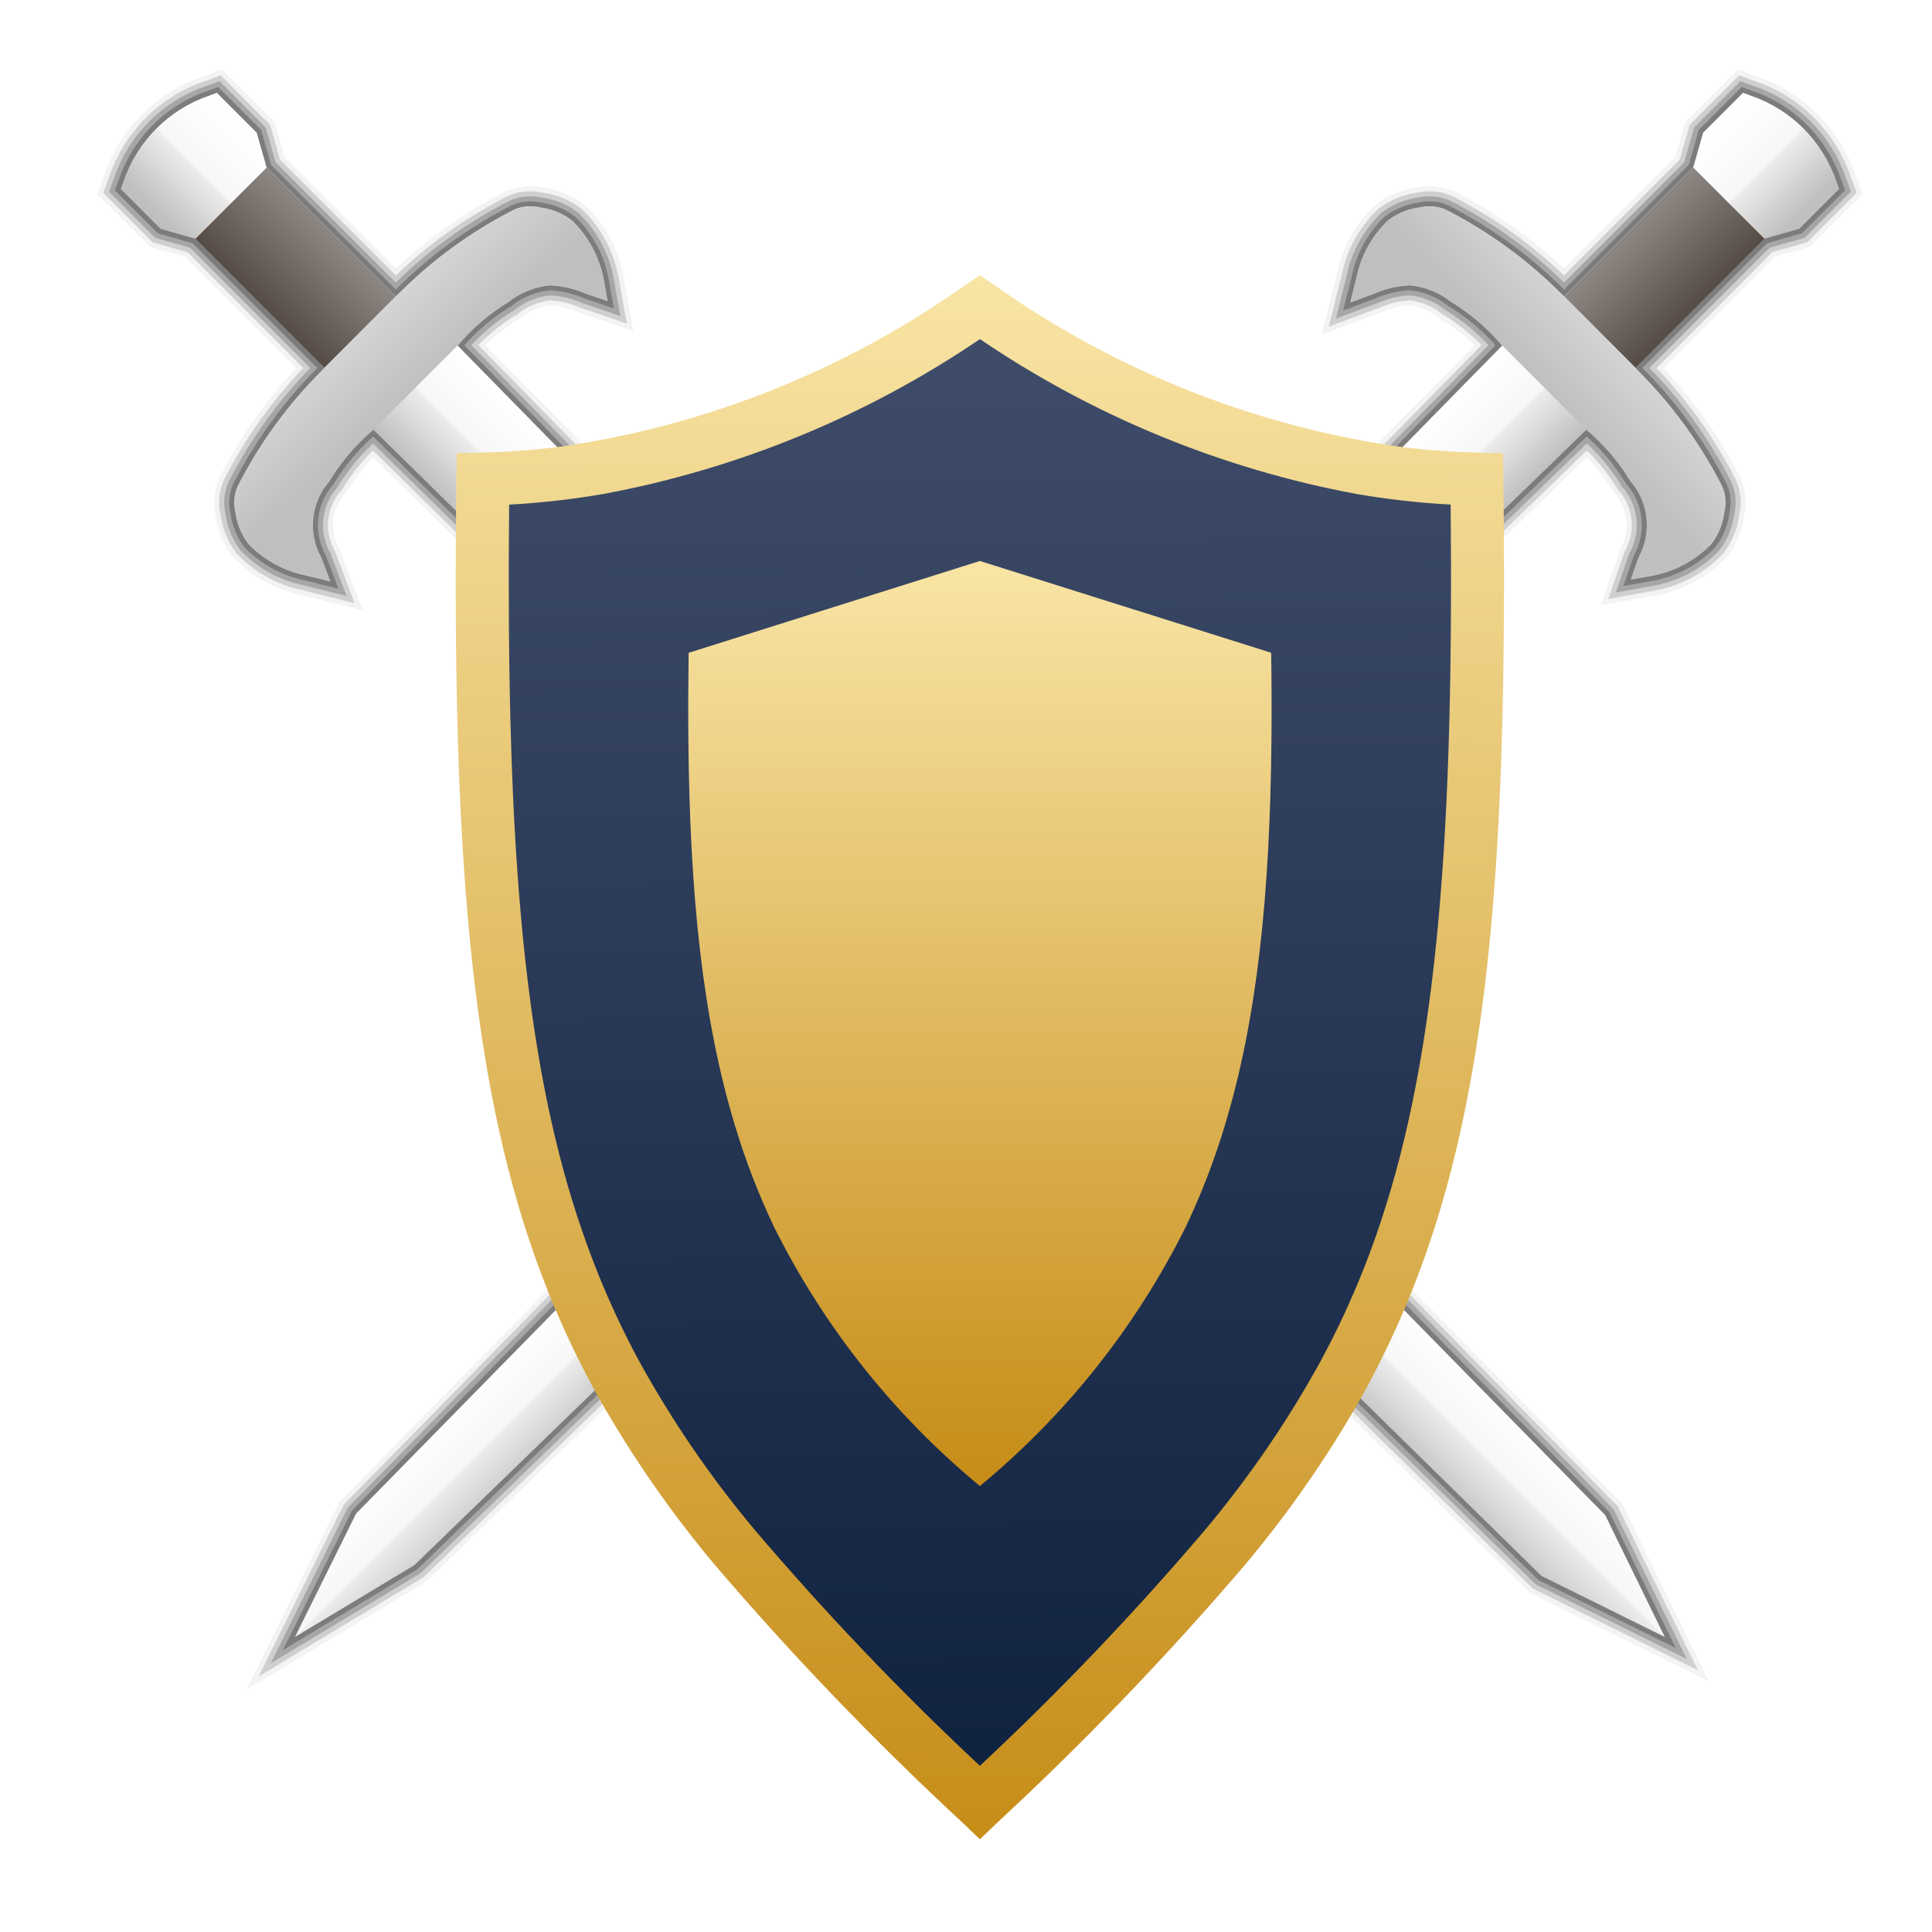
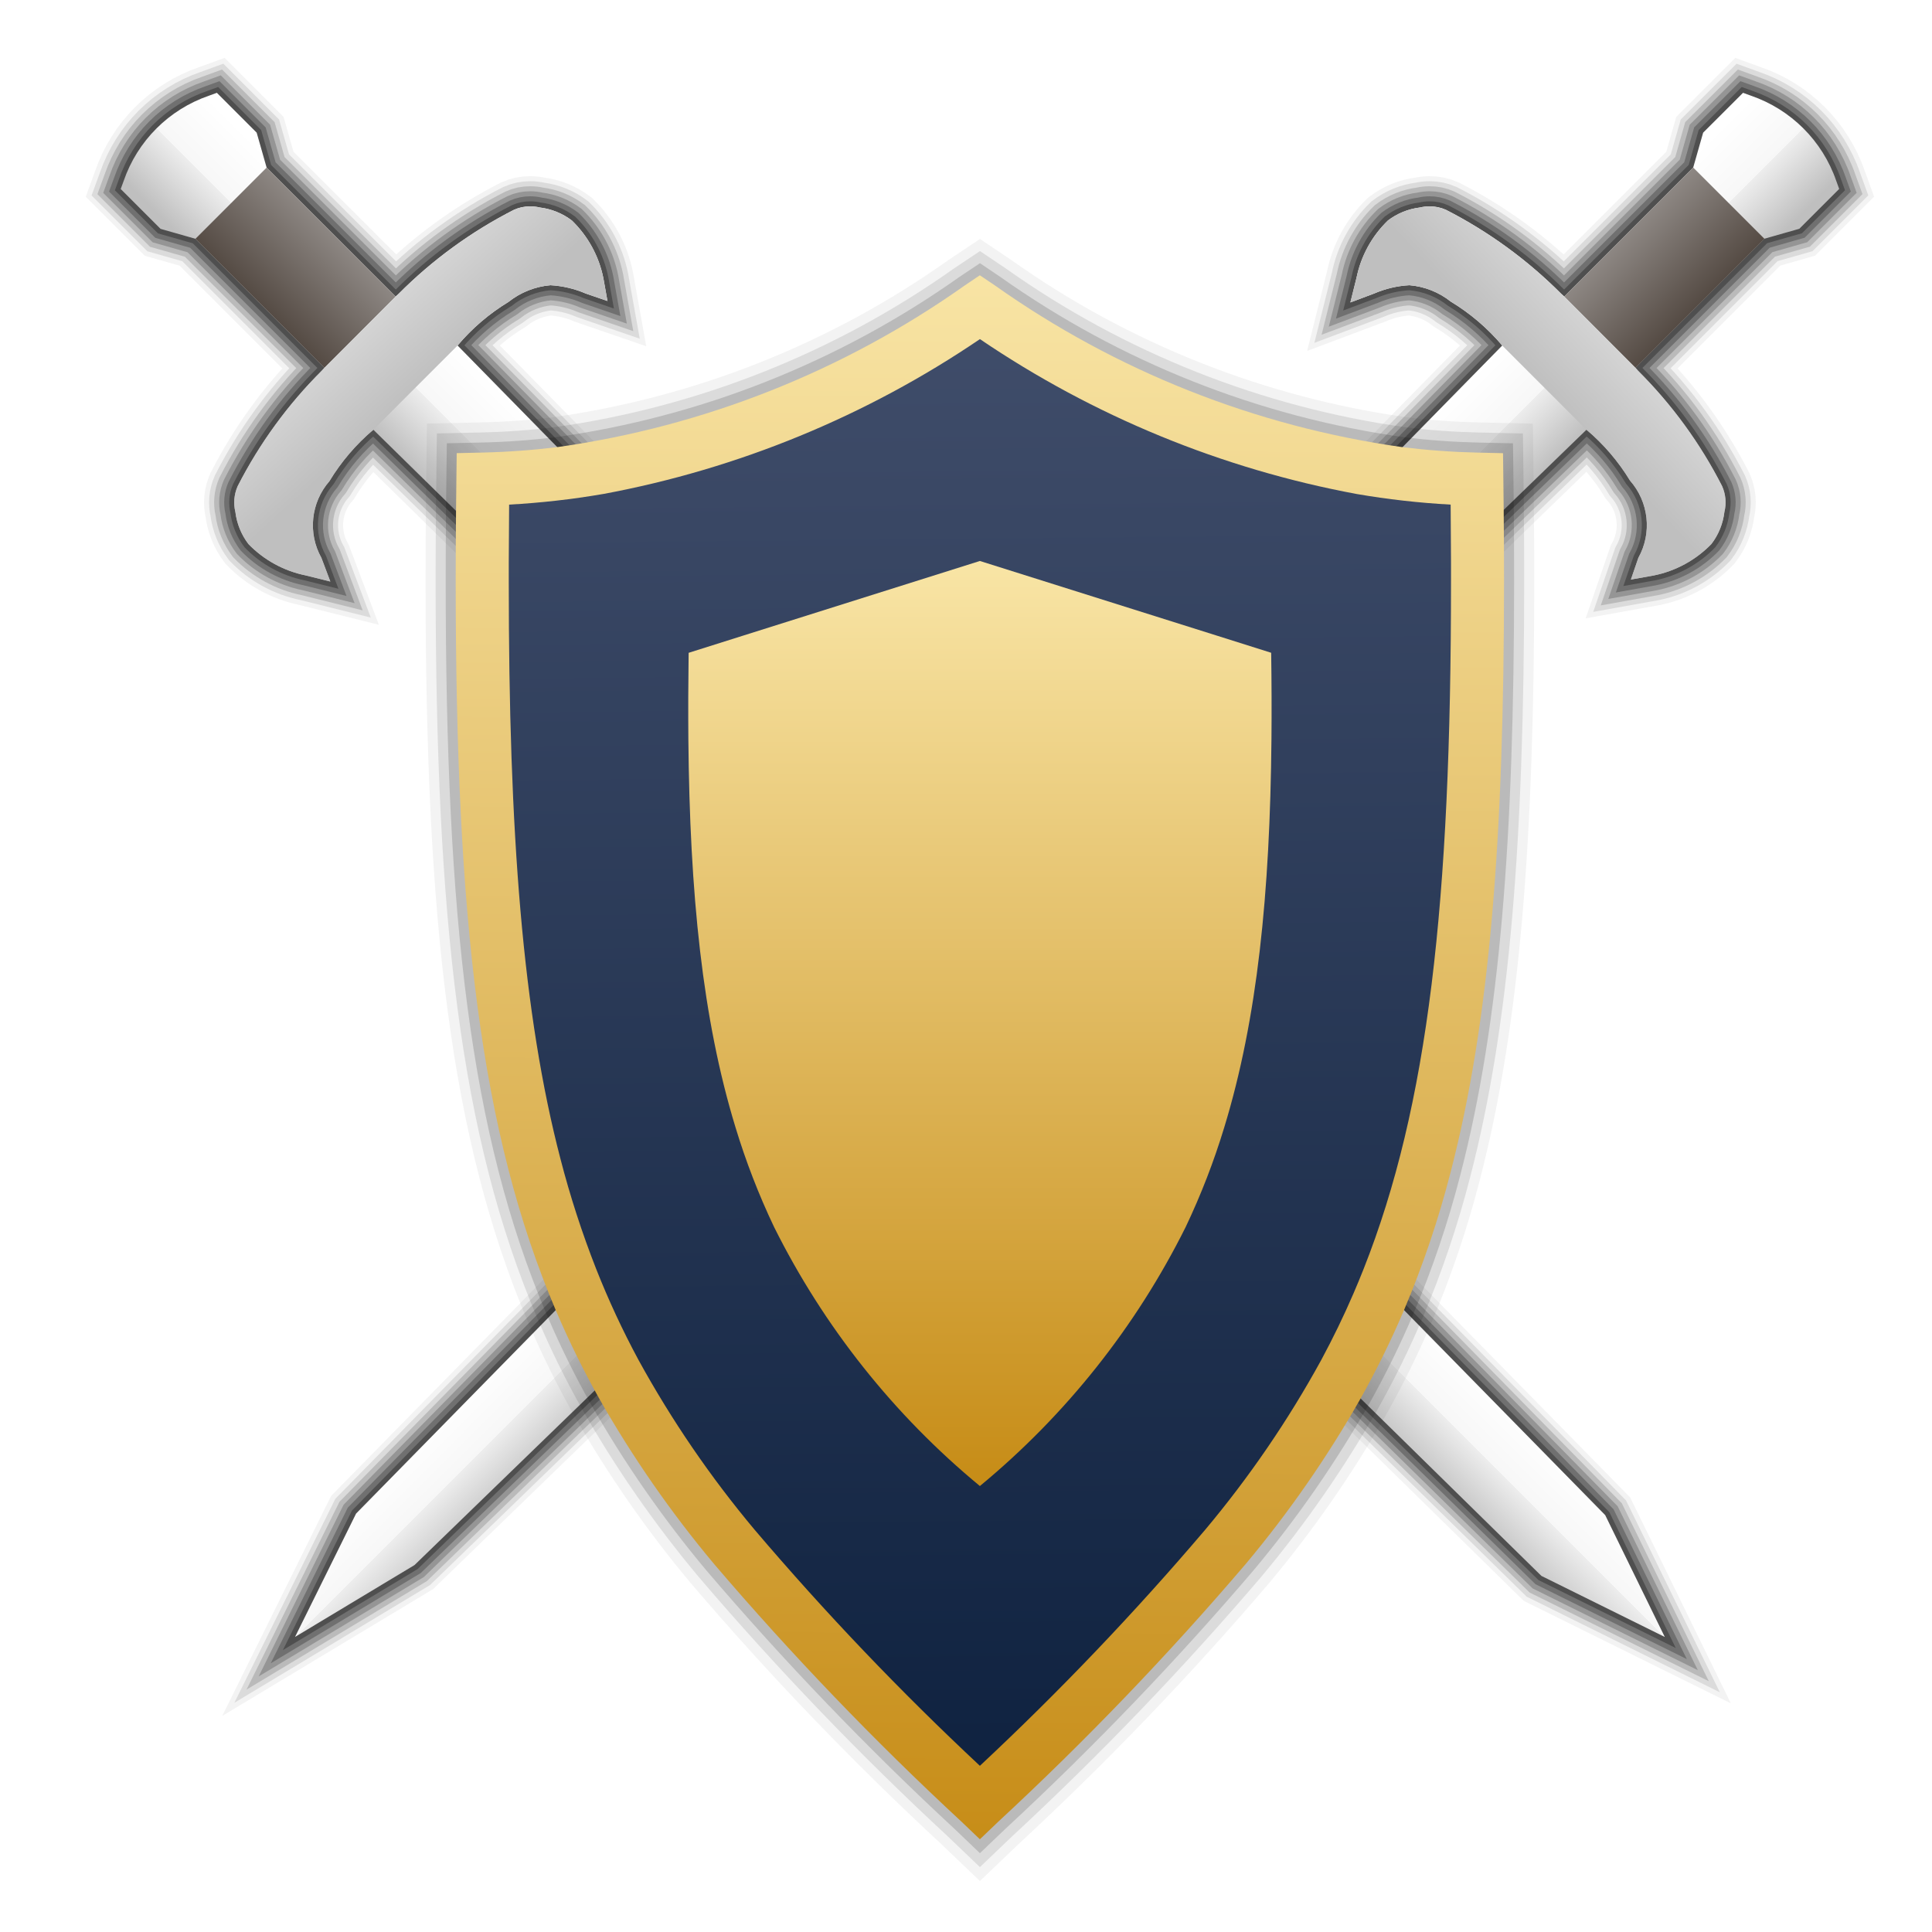
<svg xmlns="http://www.w3.org/2000/svg" xmlns:xlink="http://www.w3.org/1999/xlink" width="48" version="1.1" height="48">
  <defs>
    <linearGradient id="linearGradient11">
      <stop offset="0" style="stop-color:#fff" />
      <stop offset="0.5" style="stop-color:#f7f7f7" />
      <stop offset="0.5" style="stop-color:#ededed" />
      <stop offset="1" style="stop-color:#bfbfbf" />
    </linearGradient>
    <linearGradient id="linearGradient7">
      <stop offset="0" style="stop-color:#554b44" />
      <stop offset="1" style="stop-color:#8d8783" />
    </linearGradient>
+     <linearGradient id="linearGradient3">
+       <stop offset="0" style="stop-color:#0f2240" />
+       <stop offset="1" style="stop-color:#414e6b" />
+     </linearGradient>
    <linearGradient id="linearGradient1">
      <stop offset="0" style="stop-color:#f8e4a4" />
      <stop offset="1" style="stop-color:#c78d18" />
    </linearGradient>
-     <linearGradient id="linearGradient3">
-       <stop offset="0" style="stop-color:#0f2240" />
-       <stop offset="1" style="stop-color:#414e6b" />
-     </linearGradient>
-     <linearGradient xlink:href="#linearGradient7" id="linearGradient8" y1="5.933" x1="43.837" y2="4.163" x2="42.067" gradientUnits="userSpaceOnUse" />
-     <linearGradient xlink:href="#linearGradient11" id="linearGradient18" y1="2.507" x1="43.823" y2="8.585" x2="37.323" gradientUnits="userSpaceOnUse" />
-     <linearGradient xlink:href="#linearGradient7" id="linearGradient10" y1="5.933" x1="4.856" y2="4.163" x2="6.625" gradientUnits="userSpaceOnUse" />
    <linearGradient xlink:href="#linearGradient11" id="linearGradient14" y1="8.585" x1="37.323" y2="10.677" x2="39.416" gradientUnits="userSpaceOnUse" />
+     <linearGradient xlink:href="#linearGradient1" id="linearGradient2" y1="14.19" x1="24.349" y2="36.592" x2="24.348" gradientUnits="userSpaceOnUse" />
    <linearGradient xlink:href="#linearGradient11" id="linearGradient16" y1="4.063" x1="3.255" y2="10.677" x2="9.277" gradientUnits="userSpaceOnUse" />
-     <linearGradient xlink:href="#linearGradient11" id="linearGradient12" y1="8.585" x1="11.37" y2="10.677" x2="9.277" gradientUnits="userSpaceOnUse" />
    <linearGradient xlink:href="#linearGradient1" id="linearGradient6" y1="6.963" x1="24.53" y2="45.695" x2="24.346" gradientUnits="userSpaceOnUse" />
    <linearGradient xlink:href="#linearGradient3" id="linearGradient4" y1="44.086" x1="24.329" y2="7.087" x2="23.978" gradientUnits="userSpaceOnUse" />
-     <linearGradient xlink:href="#linearGradient1" id="linearGradient2" y1="14.19" x1="24.349" y2="36.592" x2="24.348" gradientUnits="userSpaceOnUse" />
+     <linearGradient xlink:href="#linearGradient11" id="linearGradient12" y1="8.585" x1="11.37" y2="10.677" x2="9.277" gradientUnits="userSpaceOnUse" />
+     <linearGradient xlink:href="#linearGradient7" id="linearGradient10" y1="5.933" x1="4.856" y2="4.163" x2="6.625" gradientUnits="userSpaceOnUse" />
+     <linearGradient xlink:href="#linearGradient11" id="linearGradient18" y1="2.507" x1="43.823" y2="8.585" x2="37.323" gradientUnits="userSpaceOnUse" />
+     <linearGradient xlink:href="#linearGradient7" id="linearGradient8" y1="5.933" x1="43.837" y2="4.163" x2="42.067" gradientUnits="userSpaceOnUse" />
  </defs>
  <g style="stroke:#000">
-     <path style="opacity:.05" d="m 43.305,2.306 -.991,.99 -.247,.867 -3.204,3.204 -.073,-.066 c -0.839,-0.843 -1.807,-1.548 -2.867,-2.089 -0.126,-0.056 -0.263,-0.085 -0.402,-0.085 -0.081,0 -0.162,0.009 -0.241,0.028 -0.29,0.035 -0.565,0.146 -0.797,0.323 -0.399,0.386 -0.671,0.883 -0.781,1.427 l -.152,.609 .588,-.221 c 0.278,-0.12 0.576,-0.191 0.879,-0.207 0.375,0.031 0.733,0.173 1.028,0.407 0.482,0.292 0.914,0.661 1.278,1.091 l -28.476,29.02 -1.517,3.065 2.969,-1.786 29.117,-28.207 c 0.427,0.36 0.792,0.787 1.082,1.264 0.469,0.532 0.552,1.302 0.207,1.921 l -.185,.538 .57,-.102 c 0.545,-0.11 1.044,-0.383 1.431,-0.782 0.177,-0.231 0.288,-0.506 0.322,-0.795 0.053,-0.214 0.033,-0.44 -0.057,-0.642 -0.54,-1.059 -1.244,-2.026 -2.086,-2.865 l -.067,-.076 3.204,-3.206 .867,-.247 .99,-.99 -.072,-.198 c -0.343,-0.995 -1.125,-1.777 -2.121,-2.119 Z " />
-     <path style="opacity:.05" d="m 5.388,2.306 -.198,.072 c -0.996,0.343 -1.777,1.125 -2.119,2.121 l -.072,.197 .99,.99 .867,.247 3.204,3.206 -.066,.072 c -0.843,0.839 -1.548,1.808 -2.089,2.868 -0.089,0.202 -0.109,0.428 -0.057,0.642 0.035,0.289 0.147,0.563 0.323,0.795 0.386,0.399 0.883,0.671 1.427,0.781 l .609,.152 -.221,-.587 c -0.344,-0.614 -0.264,-1.377 0.199,-1.907 0.292,-0.482 0.66,-0.914 1.091,-1.278 l 29.02,28.476 3.065,1.517 -1.48,-3.027 -28.513,-29.059 c 0.36,-0.427 0.787,-0.792 1.264,-1.082 0.3,-0.238 0.662,-0.383 1.044,-0.416 0.302,0.017 0.6,0.087 0.878,0.207 l .538,.185 -.102,-.57 c -0.11,-0.545 -0.383,-1.043 -0.782,-1.43 -0.232,-0.176 -0.507,-0.288 -0.797,-0.323 -0.078,-0.019 -0.159,-0.028 -0.239,-0.028 -0.139,0 -0.275,0.028 -0.402,0.085 -1.06,0.54 -2.028,1.245 -2.867,2.089 l -.073,.066 -3.206,-3.204 -.247,-.867 Z " />
-     <path style="opacity:.15;stroke-width:.75" d="m 43.305,2.306 -.991,.99 -.247,.867 -3.204,3.204 -.073,-.066 c -0.839,-0.843 -1.807,-1.548 -2.867,-2.089 -0.126,-0.056 -0.263,-0.085 -0.402,-0.085 -0.081,0 -0.162,0.009 -0.241,0.028 -0.29,0.035 -0.565,0.146 -0.797,0.323 -0.399,0.386 -0.671,0.883 -0.781,1.427 l -.152,.609 .588,-.221 c 0.278,-0.12 0.576,-0.191 0.879,-0.207 0.375,0.031 0.733,0.173 1.028,0.407 0.482,0.292 0.914,0.661 1.278,1.091 l -28.476,29.02 -1.517,3.065 2.969,-1.786 29.117,-28.207 c 0.427,0.36 0.792,0.787 1.082,1.264 0.469,0.532 0.552,1.302 0.207,1.921 l -.185,.538 .57,-.102 c 0.545,-0.11 1.044,-0.383 1.431,-0.782 0.177,-0.231 0.288,-0.506 0.322,-0.795 0.053,-0.214 0.033,-0.44 -0.057,-0.642 -0.54,-1.059 -1.244,-2.026 -2.086,-2.865 l -.067,-.076 3.204,-3.206 .867,-.247 .99,-.99 -.072,-.198 c -0.343,-0.995 -1.125,-1.777 -2.121,-2.119 Z " />
-     <path style="opacity:.2;stroke-width:.5" d="m 43.305,2.306 -.991,.99 -.247,.867 -3.204,3.204 -.073,-.066 c -0.839,-0.843 -1.807,-1.548 -2.867,-2.089 -0.126,-0.056 -0.263,-0.085 -0.402,-0.085 -0.081,0 -0.162,0.009 -0.241,0.028 -0.29,0.035 -0.565,0.146 -0.797,0.323 -0.399,0.386 -0.671,0.883 -0.781,1.427 l -.152,.609 .588,-.221 c 0.278,-0.12 0.576,-0.191 0.879,-0.207 0.375,0.031 0.733,0.173 1.028,0.407 0.482,0.292 0.914,0.661 1.278,1.091 l -28.476,29.02 -1.517,3.065 2.969,-1.786 29.117,-28.207 c 0.427,0.36 0.792,0.787 1.082,1.264 0.469,0.532 0.552,1.302 0.207,1.921 l -.185,.538 .57,-.102 c 0.545,-0.11 1.044,-0.383 1.431,-0.782 0.177,-0.231 0.288,-0.506 0.322,-0.795 0.053,-0.214 0.033,-0.44 -0.057,-0.642 -0.54,-1.059 -1.244,-2.026 -2.086,-2.865 l -.067,-.076 3.204,-3.206 .867,-.247 .99,-.99 -.072,-.198 c -0.343,-0.995 -1.125,-1.777 -2.121,-2.119 Z " />
-     <path style="opacity:.15;stroke-width:.75" d="m 5.388,2.306 -.198,.072 c -0.996,0.343 -1.777,1.125 -2.119,2.121 l -.072,.197 .99,.99 .867,.247 3.204,3.206 -.066,.072 c -0.843,0.839 -1.548,1.808 -2.089,2.868 -0.089,0.202 -0.109,0.428 -0.057,0.642 0.035,0.289 0.147,0.563 0.323,0.795 0.386,0.399 0.883,0.671 1.427,0.781 l .609,.152 -.221,-.587 c -0.344,-0.614 -0.264,-1.377 0.199,-1.907 0.292,-0.482 0.66,-0.914 1.091,-1.278 l 29.02,28.476 3.065,1.517 -1.48,-3.027 -28.513,-29.059 c 0.36,-0.427 0.787,-0.792 1.264,-1.082 0.3,-0.238 0.662,-0.383 1.044,-0.416 0.302,0.017 0.6,0.087 0.878,0.207 l .538,.185 -.102,-.57 c -0.11,-0.545 -0.383,-1.043 -0.782,-1.43 -0.232,-0.176 -0.507,-0.288 -0.797,-0.323 -0.078,-0.019 -0.159,-0.028 -0.239,-0.028 -0.139,0 -0.275,0.028 -0.402,0.085 -1.06,0.54 -2.028,1.245 -2.867,2.089 l -.073,.066 -3.206,-3.204 -.247,-.867 Z " />
-     <path style="opacity:.2;stroke-width:.5" d="m 5.388,2.306 -.198,.072 c -0.996,0.343 -1.777,1.125 -2.119,2.121 l -.072,.197 .99,.99 .867,.247 3.204,3.206 -.066,.072 c -0.843,0.839 -1.548,1.808 -2.089,2.868 -0.089,0.202 -0.109,0.428 -0.057,0.642 0.035,0.289 0.147,0.563 0.323,0.795 0.386,0.399 0.883,0.671 1.427,0.781 l .609,.152 -.221,-.587 c -0.344,-0.614 -0.264,-1.377 0.199,-1.907 0.292,-0.482 0.66,-0.914 1.091,-1.278 l 29.02,28.476 3.065,1.517 -1.48,-3.027 -28.513,-29.059 c 0.36,-0.427 0.787,-0.792 1.264,-1.082 0.3,-0.238 0.662,-0.383 1.044,-0.416 0.302,0.017 0.6,0.087 0.878,0.207 l .538,.185 -.102,-.57 c -0.11,-0.545 -0.383,-1.043 -0.782,-1.43 -0.232,-0.176 -0.507,-0.288 -0.797,-0.323 -0.078,-0.019 -0.159,-0.028 -0.239,-0.028 -0.139,0 -0.275,0.028 -0.402,0.085 -1.06,0.54 -2.028,1.245 -2.867,2.089 l -.073,.066 -3.206,-3.204 -.247,-.867 Z " />
-     <path style="opacity:.25;stroke-width:.25" d="m 5.388,2.306 -.198,.072 c -0.996,0.343 -1.777,1.125 -2.119,2.121 l -.072,.197 .99,.99 .867,.247 3.204,3.206 -.066,.072 c -0.843,0.839 -1.548,1.808 -2.089,2.868 -0.089,0.202 -0.109,0.428 -0.057,0.642 0.035,0.289 0.147,0.563 0.323,0.795 0.386,0.399 0.883,0.671 1.427,0.781 l .609,.152 -.221,-.587 c -0.344,-0.614 -0.264,-1.377 0.199,-1.907 0.292,-0.482 0.66,-0.914 1.091,-1.278 l 29.02,28.476 3.065,1.517 -1.48,-3.027 -28.513,-29.059 c 0.36,-0.427 0.787,-0.792 1.264,-1.082 0.3,-0.238 0.662,-0.383 1.044,-0.416 0.302,0.017 0.6,0.087 0.878,0.207 l .538,.185 -.102,-.57 c -0.11,-0.545 -0.383,-1.043 -0.782,-1.43 -0.232,-0.176 -0.507,-0.288 -0.797,-0.323 -0.078,-0.019 -0.159,-0.028 -0.239,-0.028 -0.139,0 -0.275,0.028 -0.402,0.085 -1.06,0.54 -2.028,1.245 -2.867,2.089 l -.073,.066 -3.206,-3.204 -.247,-.867 Z " />
+     <path style="opacity:.05;stroke-width:1.5" d="m 5.388,2.306 -.198,.072 c -0.996,0.343 -1.777,1.125 -2.119,2.121 l -.072,.197 .99,.99 .867,.247 3.204,3.206 -.066,.072 c -0.843,0.839 -1.548,1.808 -2.089,2.868 -0.089,0.202 -0.109,0.428 -0.057,0.642 0.035,0.289 0.147,0.563 0.323,0.795 0.386,0.399 0.883,0.671 1.427,0.781 l .609,.152 -.221,-.587 c -0.344,-0.614 -0.264,-1.377 0.199,-1.907 0.292,-0.482 0.66,-0.914 1.091,-1.278 l 29.02,28.476 3.065,1.517 -1.48,-3.027 -28.513,-29.059 c 0.36,-0.427 0.787,-0.792 1.264,-1.082 0.3,-0.238 0.662,-0.383 1.044,-0.416 0.302,0.017 0.6,0.087 0.878,0.207 l .538,.185 -.102,-.57 c -0.11,-0.545 -0.383,-1.043 -0.782,-1.43 -0.232,-0.176 -0.507,-0.288 -0.797,-0.323 -0.078,-0.019 -0.159,-0.028 -0.239,-0.028 -0.139,0 -0.275,0.028 -0.402,0.085 -1.06,0.54 -2.028,1.245 -2.867,2.089 l -.073,.066 -3.206,-3.204 -.247,-.867 z " />
+     <path style="opacity:.1;stroke-width:1.25" d="m 5.388,2.306 -.198,.072 c -0.996,0.343 -1.777,1.125 -2.119,2.121 l -.072,.197 .99,.99 .867,.247 3.204,3.206 -.066,.072 c -0.843,0.839 -1.548,1.808 -2.089,2.868 -0.089,0.202 -0.109,0.428 -0.057,0.642 0.035,0.289 0.147,0.563 0.323,0.795 0.386,0.399 0.883,0.671 1.427,0.781 l .609,.152 -.221,-.587 c -0.344,-0.614 -0.264,-1.377 0.199,-1.907 0.292,-0.482 0.66,-0.914 1.091,-1.278 l 29.02,28.476 3.065,1.517 -1.48,-3.027 -28.513,-29.059 c 0.36,-0.427 0.787,-0.792 1.264,-1.082 0.3,-0.238 0.662,-0.383 1.044,-0.416 0.302,0.017 0.6,0.087 0.878,0.207 l .538,.185 -.102,-.57 c -0.11,-0.545 -0.383,-1.043 -0.782,-1.43 -0.232,-0.176 -0.507,-0.288 -0.797,-0.323 -0.078,-0.019 -0.159,-0.028 -0.239,-0.028 -0.139,0 -0.275,0.028 -0.402,0.085 -1.06,0.54 -2.028,1.245 -2.867,2.089 l -.073,.066 -3.206,-3.204 -.247,-.867 z " />
+     <path style="opacity:.05;stroke-width:1.5" d="m 43.305,2.306 -.991,.99 -.247,.867 -3.204,3.204 -.073,-.066 c -0.839,-0.843 -1.807,-1.548 -2.867,-2.089 -0.126,-0.056 -0.263,-0.085 -0.402,-0.085 -0.081,0 -0.162,0.009 -0.241,0.028 -0.29,0.035 -0.565,0.146 -0.797,0.323 -0.399,0.386 -0.671,0.883 -0.781,1.427 l -.152,.609 .588,-.221 c 0.278,-0.12 0.576,-0.191 0.879,-0.207 0.375,0.031 0.733,0.173 1.028,0.407 0.482,0.292 0.914,0.661 1.278,1.091 l -28.476,29.02 -1.517,3.065 2.969,-1.786 29.117,-28.207 c 0.427,0.36 0.792,0.787 1.082,1.264 0.469,0.532 0.552,1.302 0.207,1.921 l -.185,.538 .57,-.102 c 0.545,-0.11 1.044,-0.383 1.431,-0.782 0.177,-0.231 0.288,-0.506 0.322,-0.795 0.053,-0.214 0.033,-0.44 -0.057,-0.642 -0.54,-1.059 -1.244,-2.026 -2.086,-2.865 l -.067,-.076 3.204,-3.206 .867,-.247 .99,-.99 -.072,-.198 c -0.343,-0.995 -1.125,-1.777 -2.121,-2.119 Z " />
+     <path style="opacity:.1;stroke-width:1.25" d="m 43.305,2.306 -.991,.99 -.247,.867 -3.204,3.204 -.073,-.066 c -0.839,-0.843 -1.807,-1.548 -2.867,-2.089 -0.126,-0.056 -0.263,-0.085 -0.402,-0.085 -0.081,0 -0.162,0.009 -0.241,0.028 -0.29,0.035 -0.565,0.146 -0.797,0.323 -0.399,0.386 -0.671,0.883 -0.781,1.427 l -.152,.609 .588,-.221 c 0.278,-0.12 0.576,-0.191 0.879,-0.207 0.375,0.031 0.733,0.173 1.028,0.407 0.482,0.292 0.914,0.661 1.278,1.091 l -28.476,29.02 -1.517,3.065 2.969,-1.786 29.117,-28.207 c 0.427,0.36 0.792,0.787 1.082,1.264 0.469,0.532 0.552,1.302 0.207,1.921 l -.185,.538 .57,-.102 c 0.545,-0.11 1.044,-0.383 1.431,-0.782 0.177,-0.231 0.288,-0.506 0.322,-0.795 0.053,-0.214 0.033,-0.44 -0.057,-0.642 -0.54,-1.059 -1.244,-2.026 -2.086,-2.865 l -.067,-.076 3.204,-3.206 .867,-.247 .99,-.99 -.072,-.198 c -0.343,-0.995 -1.125,-1.777 -2.121,-2.119 Z " />
+     <path style="opacity:.15" d="m 43.305,2.306 -.991,.99 -.247,.867 -3.204,3.204 -.073,-.066 c -0.839,-0.843 -1.807,-1.548 -2.867,-2.089 -0.126,-0.056 -0.263,-0.085 -0.402,-0.085 -0.081,0 -0.162,0.009 -0.241,0.028 -0.29,0.035 -0.565,0.146 -0.797,0.323 -0.399,0.386 -0.671,0.883 -0.781,1.427 l -.152,.609 .588,-.221 c 0.278,-0.12 0.576,-0.191 0.879,-0.207 0.375,0.031 0.733,0.173 1.028,0.407 0.482,0.292 0.914,0.661 1.278,1.091 l -28.476,29.02 -1.517,3.065 2.969,-1.786 29.117,-28.207 c 0.427,0.36 0.792,0.787 1.082,1.264 0.469,0.532 0.552,1.302 0.207,1.921 l -.185,.538 .57,-.102 c 0.545,-0.11 1.044,-0.383 1.431,-0.782 0.177,-0.231 0.288,-0.506 0.322,-0.795 0.053,-0.214 0.033,-0.44 -0.057,-0.642 -0.54,-1.059 -1.244,-2.026 -2.086,-2.865 l -.067,-.076 3.204,-3.206 .867,-.247 .99,-.99 -.072,-.198 c -0.343,-0.995 -1.125,-1.777 -2.121,-2.119 Z " />
+     <path style="opacity:.15" d="m 5.388,2.306 -.198,.072 c -0.996,0.343 -1.777,1.125 -2.119,2.121 l -.072,.197 .99,.99 .867,.247 3.204,3.206 -.066,.072 c -0.843,0.839 -1.548,1.808 -2.089,2.868 -0.089,0.202 -0.109,0.428 -0.057,0.642 0.035,0.289 0.147,0.563 0.323,0.795 0.386,0.399 0.883,0.671 1.427,0.781 l .609,.152 -.221,-.587 c -0.344,-0.614 -0.264,-1.377 0.199,-1.907 0.292,-0.482 0.66,-0.914 1.091,-1.278 l 29.02,28.476 3.065,1.517 -1.48,-3.027 -28.513,-29.059 c 0.36,-0.427 0.787,-0.792 1.264,-1.082 0.3,-0.238 0.662,-0.383 1.044,-0.416 0.302,0.017 0.6,0.087 0.878,0.207 l .538,.185 -.102,-.57 c -0.11,-0.545 -0.383,-1.043 -0.782,-1.43 -0.232,-0.176 -0.507,-0.288 -0.797,-0.323 -0.078,-0.019 -0.159,-0.028 -0.239,-0.028 -0.139,0 -0.275,0.028 -0.402,0.085 -1.06,0.54 -2.028,1.245 -2.867,2.089 l -.073,.066 -3.206,-3.204 -.247,-.867 z " />
+     <path style="opacity:.2;stroke-width:.75" d="m 43.305,2.306 -.991,.99 -.247,.867 -3.204,3.204 -.073,-.066 c -0.839,-0.843 -1.807,-1.548 -2.867,-2.089 -0.126,-0.056 -0.263,-0.085 -0.402,-0.085 -0.081,0 -0.162,0.009 -0.241,0.028 -0.29,0.035 -0.565,0.146 -0.797,0.323 -0.399,0.386 -0.671,0.883 -0.781,1.427 l -.152,.609 .588,-.221 c 0.278,-0.12 0.576,-0.191 0.879,-0.207 0.375,0.031 0.733,0.173 1.028,0.407 0.482,0.292 0.914,0.661 1.278,1.091 l -28.476,29.02 -1.517,3.065 2.969,-1.786 29.117,-28.207 c 0.427,0.36 0.792,0.787 1.082,1.264 0.469,0.532 0.552,1.302 0.207,1.921 l -.185,.538 .57,-.102 c 0.545,-0.11 1.044,-0.383 1.431,-0.782 0.177,-0.231 0.288,-0.506 0.322,-0.795 0.053,-0.214 0.033,-0.44 -0.057,-0.642 -0.54,-1.059 -1.244,-2.026 -2.086,-2.865 l -.067,-.076 3.204,-3.206 .867,-.247 .99,-.99 -.072,-.198 c -0.343,-0.995 -1.125,-1.777 -2.121,-2.119 Z " />
+     <path style="opacity:.25;stroke-width:.5" d="m 43.305,2.306 -.991,.99 -.247,.867 -3.204,3.204 -.073,-.066 c -0.839,-0.843 -1.807,-1.548 -2.867,-2.089 -0.126,-0.056 -0.263,-0.085 -0.402,-0.085 -0.081,0 -0.162,0.009 -0.241,0.028 -0.29,0.035 -0.565,0.146 -0.797,0.323 -0.399,0.386 -0.671,0.883 -0.781,1.427 l -.152,.609 .588,-.221 c 0.278,-0.12 0.576,-0.191 0.879,-0.207 0.375,0.031 0.733,0.173 1.028,0.407 0.482,0.292 0.914,0.661 1.278,1.091 l -28.476,29.02 -1.517,3.065 2.969,-1.786 29.117,-28.207 c 0.427,0.36 0.792,0.787 1.082,1.264 0.469,0.532 0.552,1.302 0.207,1.921 l -.185,.538 .57,-.102 c 0.545,-0.11 1.044,-0.383 1.431,-0.782 0.177,-0.231 0.288,-0.506 0.322,-0.795 0.053,-0.214 0.033,-0.44 -0.057,-0.642 -0.54,-1.059 -1.244,-2.026 -2.086,-2.865 l -.067,-.076 3.204,-3.206 .867,-.247 .99,-.99 -.072,-.198 c -0.343,-0.995 -1.125,-1.777 -2.121,-2.119 Z " />
+     <path style="opacity:.2;stroke-width:.75" d="m 5.388,2.306 -.198,.072 c -0.996,0.343 -1.777,1.125 -2.119,2.121 l -.072,.197 .99,.99 .867,.247 3.204,3.206 -.066,.072 c -0.843,0.839 -1.548,1.808 -2.089,2.868 -0.089,0.202 -0.109,0.428 -0.057,0.642 0.035,0.289 0.147,0.563 0.323,0.795 0.386,0.399 0.883,0.671 1.427,0.781 l .609,.152 -.221,-.587 c -0.344,-0.614 -0.264,-1.377 0.199,-1.907 0.292,-0.482 0.66,-0.914 1.091,-1.278 l 29.02,28.476 3.065,1.517 -1.48,-3.027 -28.513,-29.059 c 0.36,-0.427 0.787,-0.792 1.264,-1.082 0.3,-0.238 0.662,-0.383 1.044,-0.416 0.302,0.017 0.6,0.087 0.878,0.207 l .538,.185 -.102,-.57 c -0.11,-0.545 -0.383,-1.043 -0.782,-1.43 -0.232,-0.176 -0.507,-0.288 -0.797,-0.323 -0.078,-0.019 -0.159,-0.028 -0.239,-0.028 -0.139,0 -0.275,0.028 -0.402,0.085 -1.06,0.54 -2.028,1.245 -2.867,2.089 l -.073,.066 -3.206,-3.204 -.247,-.867 z " />
+     <path style="opacity:.25;stroke-width:.5" d="m 5.388,2.306 -.198,.072 c -0.996,0.343 -1.777,1.125 -2.119,2.121 l -.072,.197 .99,.99 .867,.247 3.204,3.206 -.066,.072 c -0.843,0.839 -1.548,1.808 -2.089,2.868 -0.089,0.202 -0.109,0.428 -0.057,0.642 0.035,0.289 0.147,0.563 0.323,0.795 0.386,0.399 0.883,0.671 1.427,0.781 l .609,.152 -.221,-.587 c -0.344,-0.614 -0.264,-1.377 0.199,-1.907 0.292,-0.482 0.66,-0.914 1.091,-1.278 l 29.02,28.476 3.065,1.517 -1.48,-3.027 -28.513,-29.059 c 0.36,-0.427 0.787,-0.792 1.264,-1.082 0.3,-0.238 0.662,-0.383 1.044,-0.416 0.302,0.017 0.6,0.087 0.878,0.207 l .538,.185 -.102,-.57 c -0.11,-0.545 -0.383,-1.043 -0.782,-1.43 -0.232,-0.176 -0.507,-0.288 -0.797,-0.323 -0.078,-0.019 -0.159,-0.028 -0.239,-0.028 -0.139,0 -0.275,0.028 -0.402,0.085 -1.06,0.54 -2.028,1.245 -2.867,2.089 l -.073,.066 -3.206,-3.204 -.247,-.867 z " />
+     <path style="opacity:.3;stroke-width:.25" d="m 5.388,2.306 -.198,.072 c -0.996,0.343 -1.777,1.125 -2.119,2.121 l -.072,.197 .99,.99 .867,.247 3.204,3.206 -.066,.072 c -0.843,0.839 -1.548,1.808 -2.089,2.868 -0.089,0.202 -0.109,0.428 -0.057,0.642 0.035,0.289 0.147,0.563 0.323,0.795 0.386,0.399 0.883,0.671 1.427,0.781 l .609,.152 -.221,-.587 c -0.344,-0.614 -0.264,-1.377 0.199,-1.907 0.292,-0.482 0.66,-0.914 1.091,-1.278 l 29.02,28.476 3.065,1.517 -1.48,-3.027 -28.513,-29.059 c 0.36,-0.427 0.787,-0.792 1.264,-1.082 0.3,-0.238 0.662,-0.383 1.044,-0.416 0.302,0.017 0.6,0.087 0.878,0.207 l .538,.185 -.102,-.57 c -0.11,-0.545 -0.383,-1.043 -0.782,-1.43 -0.232,-0.176 -0.507,-0.288 -0.797,-0.323 -0.078,-0.019 -0.159,-0.028 -0.239,-0.028 -0.139,0 -0.275,0.028 -0.402,0.085 -1.06,0.54 -2.028,1.245 -2.867,2.089 l -.073,.066 -3.206,-3.204 -.247,-.867 z " />
  </g>
  <path style="fill:url(#linearGradient12);stroke-width:.659" d="m 5.388,2.306 -.198,.072 c -0.996,0.343 -1.777,1.125 -2.119,2.121 l -.072,.197 .99,.99 .867,.247 3.204,3.206 -.066,.072 c -0.843,0.839 -1.548,1.808 -2.089,2.868 -0.089,0.202 -0.109,0.428 -0.057,0.642 0.035,0.289 0.147,0.563 0.323,0.795 0.386,0.399 0.883,0.671 1.427,0.781 l .609,.152 -.221,-.587 c -0.344,-0.614 -0.264,-1.377 0.199,-1.907 0.292,-0.482 0.66,-0.914 1.091,-1.278 l 29.02,28.476 3.065,1.517 -1.48,-3.027 -28.513,-29.059 c 0.36,-0.427 0.787,-0.792 1.264,-1.082 0.3,-0.238 0.662,-0.383 1.044,-0.416 0.302,0.017 0.6,0.087 0.878,0.207 l .538,.185 -.102,-.57 c -0.11,-0.545 -0.383,-1.043 -0.782,-1.43 -0.232,-0.176 -0.507,-0.288 -0.797,-0.323 -0.078,-0.019 -0.159,-0.028 -0.239,-0.028 -0.139,0 -0.275,0.028 -0.402,0.085 -1.06,0.54 -2.028,1.245 -2.867,2.089 l -.073,.066 -3.206,-3.204 -.247,-.867 Z " />
-   <path style="opacity:.25;stroke:#000;stroke-width:.25" d="m 43.305,2.306 -.991,.99 -.247,.867 -3.204,3.204 -.073,-.066 c -0.839,-0.843 -1.807,-1.548 -2.867,-2.089 -0.126,-0.056 -0.263,-0.085 -0.402,-0.085 -0.081,0 -0.162,0.009 -0.241,0.028 -0.29,0.035 -0.565,0.146 -0.797,0.323 -0.399,0.386 -0.671,0.883 -0.781,1.427 l -.152,.609 .588,-.221 c 0.278,-0.12 0.576,-0.191 0.879,-0.207 0.375,0.031 0.733,0.173 1.028,0.407 0.482,0.292 0.914,0.661 1.278,1.091 l -28.476,29.02 -1.517,3.065 2.969,-1.786 29.117,-28.207 c 0.427,0.36 0.792,0.787 1.082,1.264 0.469,0.532 0.552,1.302 0.207,1.921 l -.185,.538 .57,-.102 c 0.545,-0.11 1.044,-0.383 1.431,-0.782 0.177,-0.231 0.288,-0.506 0.322,-0.795 0.053,-0.214 0.033,-0.44 -0.057,-0.642 -0.54,-1.059 -1.244,-2.026 -2.086,-2.865 l -.067,-.076 3.204,-3.206 .867,-.247 .99,-.99 -.072,-.198 c -0.343,-0.995 -1.125,-1.777 -2.121,-2.119 Z " />
+   <path style="opacity:.3;stroke:#000;stroke-width:.25" d="m 43.305,2.306 -.991,.99 -.247,.867 -3.204,3.204 -.073,-.066 c -0.839,-0.843 -1.807,-1.548 -2.867,-2.089 -0.126,-0.056 -0.263,-0.085 -0.402,-0.085 -0.081,0 -0.162,0.009 -0.241,0.028 -0.29,0.035 -0.565,0.146 -0.797,0.323 -0.399,0.386 -0.671,0.883 -0.781,1.427 l -.152,.609 .588,-.221 c 0.278,-0.12 0.576,-0.191 0.879,-0.207 0.375,0.031 0.733,0.173 1.028,0.407 0.482,0.292 0.914,0.661 1.278,1.091 l -28.476,29.02 -1.517,3.065 2.969,-1.786 29.117,-28.207 c 0.427,0.36 0.792,0.787 1.082,1.264 0.469,0.532 0.552,1.302 0.207,1.921 l -.185,.538 .57,-.102 c 0.545,-0.11 1.044,-0.383 1.431,-0.782 0.177,-0.231 0.288,-0.506 0.322,-0.795 0.053,-0.214 0.033,-0.44 -0.057,-0.642 -0.54,-1.059 -1.244,-2.026 -2.086,-2.865 l -.067,-.076 3.204,-3.206 .867,-.247 .99,-.99 -.072,-.198 c -0.343,-0.995 -1.125,-1.777 -2.121,-2.119 Z " />
+   <path style="fill:url(#linearGradient14);stroke-width:.659" d="m 43.305,2.306 -.991,.99 -.247,.867 -3.204,3.204 -.073,-.066 c -0.839,-0.843 -1.807,-1.548 -2.867,-2.089 -0.126,-0.056 -0.263,-0.085 -0.402,-0.085 -0.081,0 -0.162,0.009 -0.241,0.028 -0.29,0.035 -0.565,0.146 -0.797,0.323 -0.399,0.386 -0.671,0.883 -0.781,1.427 l -.152,.609 .588,-.221 c 0.278,-0.12 0.576,-0.191 0.879,-0.207 0.375,0.031 0.733,0.173 1.028,0.407 0.482,0.292 0.914,0.661 1.278,1.091 l -28.476,29.02 -1.517,3.065 2.969,-1.786 29.117,-28.207 c 0.427,0.36 0.792,0.787 1.082,1.264 0.469,0.532 0.552,1.302 0.207,1.921 l -.185,.538 .57,-.102 c 0.545,-0.11 1.044,-0.383 1.431,-0.782 0.177,-0.231 0.288,-0.506 0.322,-0.795 0.053,-0.214 0.033,-0.44 -0.057,-0.642 -0.54,-1.059 -1.244,-2.026 -2.086,-2.865 l -.067,-.076 3.204,-3.206 .867,-.247 .99,-.99 -.072,-.198 c -0.343,-0.995 -1.125,-1.777 -2.121,-2.119 Z " />
+   <g style="stroke:#000">
+     <path style="opacity:.05;stroke-width:1.5" d="m 23.977,7.087 c -3.008,2.13 -6.482,3.509 -10.132,4.022 -0.623,0.076 -1.244,0.121 -1.861,0.135 l -.636,.014 -.008,.636 c -0.003,0.269 -0.006,0.536 -0.009,0.8 -0.005,0.596 -0.008,1.177 -0.008,1.744 0.001,8.389 0.607,13.695 2.485,18.112 0.015,0.036 0.03,0.071 0.046,0.106 0.308,0.714 0.653,1.412 1.034,2.09 0.825,1.451 1.778,2.825 2.849,4.105 1.924,2.255 3.979,4.395 6.154,6.41 l .455,.435 .455,-.435 c 2.175,-2.015 4.23,-4.155 6.154,-6.41 1.071,-1.28 2.025,-2.654 2.849,-4.105 0.399,-0.712 0.759,-1.445 1.079,-2.196 0.47,-1.111 0.857,-2.255 1.157,-3.423 0.98,-3.771 1.327,-8.343 1.328,-14.689 0,-0.567 -0.003,-1.148 -0.008,-1.743 -0.002,-0.264 -0.005,-0.53 -0.009,-0.8 l -.008,-.636 -.636,-.014 c -0.618,-0.014 -1.238,-0.059 -1.861,-0.135 -3.65,-0.513 -7.124,-1.892 -10.132,-4.022 l -.368,-.248 z " />
+     <path style="opacity:.1" d="m 23.977,7.087 c -3.008,2.13 -6.482,3.509 -10.132,4.022 -0.623,0.076 -1.244,0.121 -1.861,0.135 l -.636,.014 -.008,.636 c -0.003,0.269 -0.006,0.536 -0.009,0.8 -0.005,0.596 -0.008,1.177 -0.008,1.744 0.001,8.389 0.607,13.695 2.485,18.112 0.015,0.036 0.03,0.071 0.046,0.106 0.308,0.714 0.653,1.412 1.034,2.09 0.825,1.451 1.778,2.825 2.849,4.105 1.924,2.255 3.979,4.395 6.154,6.41 l .455,.435 .455,-.435 c 2.175,-2.015 4.23,-4.155 6.154,-6.41 1.071,-1.28 2.025,-2.654 2.849,-4.105 0.399,-0.712 0.759,-1.445 1.079,-2.196 0.47,-1.111 0.857,-2.255 1.157,-3.423 0.98,-3.771 1.327,-8.343 1.328,-14.689 0,-0.567 -0.003,-1.148 -0.008,-1.743 -0.002,-0.264 -0.005,-0.53 -0.009,-0.8 l -.008,-.636 -.636,-.014 c -0.618,-0.014 -1.238,-0.059 -1.861,-0.135 -3.65,-0.513 -7.124,-1.892 -10.132,-4.022 l -.368,-.248 z " />
+     <path style="opacity:.15;stroke-width:.5" d="m 23.977,7.087 c -3.008,2.13 -6.482,3.509 -10.132,4.022 -0.623,0.076 -1.244,0.121 -1.861,0.135 l -.636,.014 -.008,.636 c -0.003,0.269 -0.006,0.536 -0.009,0.8 -0.005,0.596 -0.008,1.177 -0.008,1.744 0.001,8.389 0.607,13.695 2.485,18.112 0.015,0.036 0.03,0.071 0.046,0.106 0.308,0.714 0.653,1.412 1.034,2.09 0.825,1.451 1.778,2.825 2.849,4.105 1.924,2.255 3.979,4.395 6.154,6.41 l .455,.435 .455,-.435 c 2.175,-2.015 4.23,-4.155 6.154,-6.41 1.071,-1.28 2.025,-2.654 2.849,-4.105 0.399,-0.712 0.759,-1.445 1.079,-2.196 0.47,-1.111 0.857,-2.255 1.157,-3.423 0.98,-3.771 1.327,-8.343 1.328,-14.689 0,-0.567 -0.003,-1.148 -0.008,-1.743 -0.002,-0.264 -0.005,-0.53 -0.009,-0.8 l -.008,-.636 -.636,-.014 c -0.618,-0.014 -1.238,-0.059 -1.861,-0.135 -3.65,-0.513 -7.124,-1.892 -10.132,-4.022 l -.368,-.248 z " />
+   </g>
  <g style="stroke-width:.659">
-     <path style="fill:url(#linearGradient14)" d="m 43.305,2.306 -.991,.99 -.247,.867 -3.204,3.204 -.073,-.066 c -0.839,-0.843 -1.807,-1.548 -2.867,-2.089 -0.126,-0.056 -0.263,-0.085 -0.402,-0.085 -0.081,0 -0.162,0.009 -0.241,0.028 -0.29,0.035 -0.565,0.146 -0.797,0.323 -0.399,0.386 -0.671,0.883 -0.781,1.427 l -.152,.609 .588,-.221 c 0.278,-0.12 0.576,-0.191 0.879,-0.207 0.375,0.031 0.733,0.173 1.028,0.407 0.482,0.292 0.914,0.661 1.278,1.091 l -28.476,29.02 -1.517,3.065 2.969,-1.786 29.117,-28.207 c 0.427,0.36 0.792,0.787 1.082,1.264 0.469,0.532 0.552,1.302 0.207,1.921 l -.185,.538 .57,-.102 c 0.545,-0.11 1.044,-0.383 1.431,-0.782 0.177,-0.231 0.288,-0.506 0.322,-0.795 0.053,-0.214 0.033,-0.44 -0.057,-0.642 -0.54,-1.059 -1.244,-2.026 -2.086,-2.865 l -.067,-.076 3.204,-3.206 .867,-.247 .99,-.99 -.072,-.198 c -0.343,-0.995 -1.125,-1.777 -2.121,-2.119 Z " />
-     <path style="fill:url(#linearGradient4)" d="m 22.419,42.254 c -2.88,-2.907 -4.249,-4.504 -5.615,-6.55 -2.473,-3.704 -3.664,-7.673 -4.138,-13.781 -0.126,-1.624 -0.262,-6.293 -0.234,-8.021 l .026,-1.565 .329,-.02 c 3.471,-0.21 7.491,-1.564 10.776,-3.628 l .799,-.502 .76,.496 c 0.917,0.599 3.418,1.841 4.534,2.252 2.095,0.771 4.77,1.361 6.168,1.361 h 0.393 l 0,3.109 c -0.002,11.864 -1.543,17.405 -6.419,23.081 -1.75,2.037 -5.23,5.6 -5.47,5.601 -0.051,0 -0.911,-0.824 -1.91,-1.832 z  m 3.181,-6.795 c 3.085,-3.125 4.687,-6.379 5.342,-10.851 0.279,-1.906 0.339,-2.759 0.39,-5.561 l .049,-2.679 -3.46,-1.089 c -1.903,-0.599 -3.511,-1.089 -3.573,-1.089 -0.178,0 -6.94,2.144 -7.025,2.228 -0.107,0.105 0.082,5.445 0.242,6.832 0.54,4.689 1.745,7.766 4.245,10.839 0.696,0.855 2.366,2.503 2.537,2.504 0.074,0 0.638,-0.509 1.253,-1.132 z " />
+     <path style="fill:url(#linearGradient4)" d="m 22.419,42.254 c -2.88,-2.907 -4.249,-4.504 -5.615,-6.55 -2.473,-3.704 -3.664,-7.673 -4.138,-13.781 -0.126,-1.624 -0.262,-6.293 -0.234,-8.021 l .026,-1.565 .329,-.02 c 3.471,-0.21 7.491,-1.564 10.776,-3.628 l .799,-.502 .76,.496 c 0.917,0.599 3.418,1.841 4.534,2.252 2.095,0.771 4.77,1.361 6.168,1.361 h 0.393 v 3.109 c -0.002,11.864 -1.543,17.405 -6.419,23.081 -1.75,2.037 -5.23,5.6 -5.47,5.601 -0.051,0 -0.911,-0.824 -1.91,-1.832 z  m 3.181,-6.795 c 3.085,-3.125 4.687,-6.379 5.342,-10.851 0.279,-1.906 0.339,-2.759 0.39,-5.561 l .049,-2.679 -3.46,-1.089 c -1.903,-0.599 -3.511,-1.089 -3.573,-1.089 -0.178,0 -6.94,2.144 -7.025,2.228 -0.107,0.105 0.082,5.445 0.242,6.832 0.54,4.689 1.745,7.766 4.245,10.839 0.696,0.855 2.366,2.503 2.537,2.504 0.074,0 0.638,-0.509 1.253,-1.132 z " />
    <path style="fill:url(#linearGradient6)" d="m 14.988,12.273 a 24.704,24.704 0 0,0 9.358,-3.848 24.702,24.702 0 0,0 9.358,3.848 20.299,20.299 0 0,0 2.337,0.264 q 0.007,0.737 0.009,1.443 0,0.231 0,0.458 c 0.001,8 -0.566,13.034 -2.171,17.088 q -0.122,0.307 -0.251,0.607 c -0.244,0.566 -0.511,1.115 -0.801,1.654 a 26.071,26.071 0 0,1 -2.89,4.226 70.813,70.813 0 0,1 -5.592,5.858 70.804,70.804 0 0,1 -5.592,-5.859 26.168,26.168 0 0,1 -2.89,-4.225 21.116,21.116 0 0,1 -1.052,-2.262 23.637,23.637 0 0,1 -0.886,-2.731 c -0.935,-3.587 -1.286,-8.057 -1.285,-14.357 q 0,-0.228 0,-0.458 0.002,-0.706 0.009,-1.442 a 20.315,20.315 0 0,0 2.337,-0.264 m 9.358,-5.434 -.368,.248 a 23.088,23.088 0 0,1 -10.132,4.022 q -0.935,0.114 -1.861,0.135 l -.636,.014 -.008,.636 q -0.005,0.404 -0.009,0.8 -0.008,0.894 -0.008,1.744 c 0.001,8.389 0.607,13.695 2.485,18.112 0.015,0.036 0.03,0.071 0.046,0.106 a 22.534,22.534 0 0,0 1.034,2.09 27.853,27.853 0 0,0 2.849,4.105 75.865,75.865 0 0,0 6.154,6.41 l .455,.435 .455,-.435 a 75.874,75.874 0 0,0 6.154,-6.41 27.729,27.729 0 0,0 2.849,-4.105 22.674,22.674 0 0,0 1.079,-2.196 24.193,24.193 0 0,0 1.157,-3.423 c 0.98,-3.771 1.327,-8.343 1.328,-14.689 q 0,-0.85 -0.008,-1.743 -0.004,-0.395 -0.009,-0.8 l -.008,-.636 -.636,-.014 q -0.927,-0.021 -1.861,-0.135 a 23.088,23.088 0 0,1 -10.132,-4.022 l -.368,-.248" />
    <path style="fill:url(#linearGradient2)" d="m 24.346,13.937 -5.9,1.86 -1.337,.422 q -0.015,1.107 -0.007,2.137 c 0.035,3.859 0.35,6.962 1.169,9.645 a 17.759,17.759 0 0,0 0.96,2.482 19.797,19.797 0 0,0 5.114,6.437 19.796,19.796 0 0,0 5.114,-6.438 17.771,17.771 0 0,0 0.96,-2.482 c 0.819,-2.683 1.134,-5.786 1.17,-9.645 q 0.009,-1.032 -0.007,-2.137 l -1.337,-.422 -5.901,-1.859" />
-     <path style="fill:url(#linearGradient10)" d="m 4.856,5.933 3.204,3.206 1.771,-1.771 -3.206,-3.204 Z " />
-     <path style="fill:url(#linearGradient8)" d="m 42.067,4.163 -3.204,3.204 1.771,1.771 3.204,-3.206 z " />
+     <path style="fill:url(#linearGradient10)" d="M 4.856,5.933 8.06,9.138 9.831,7.368 6.625,4.163 Z" />
+     <path style="fill:url(#linearGradient8)" d="M 42.067,4.163 38.862,7.367 40.633,9.138 43.837,5.933 Z" />
    <path style="fill:url(#linearGradient16)" d="m 8.06,9.138 -.066,.072 c -0.843,0.839 -1.548,1.808 -2.089,2.868 -0.089,0.202 -0.109,0.428 -0.057,0.642 0.035,0.289 0.147,0.563 0.323,0.795 0.386,0.399 0.883,0.671 1.427,0.781 l .609,.152 -.221,-.587 c -0.344,-0.614 -0.264,-1.377 0.199,-1.907 0.292,-0.482 0.66,-0.914 1.091,-1.278 l 2.092,-2.092 c 0.36,-0.427 0.787,-0.792 1.264,-1.082 0.3,-0.238 0.662,-0.383 1.044,-0.416 0.302,0.017 0.6,0.087 0.878,0.207 l .538,.185 -.102,-.57 c -0.11,-0.545 -0.383,-1.043 -0.782,-1.43 -0.232,-0.176 -0.507,-0.288 -0.797,-0.323 -0.078,-0.019 -0.159,-0.028 -0.239,-0.028 -0.139,0 -0.275,0.028 -0.402,0.085 -1.06,0.54 -2.028,1.245 -2.867,2.089 l -.073,.066 z " />
    <path style="fill:url(#linearGradient18)" d="m 38.862,7.367 -.073,-.066 c -0.839,-0.843 -1.807,-1.548 -2.867,-2.089 -0.126,-0.056 -0.263,-0.085 -0.402,-0.085 -0.081,0 -0.162,0.009 -0.241,0.028 -0.29,0.035 -0.565,0.146 -0.797,0.323 -0.399,0.386 -0.671,0.883 -0.781,1.427 l -.152,.609 .588,-.221 c 0.278,-0.12 0.576,-0.191 0.879,-0.207 0.375,0.031 0.733,0.173 1.028,0.407 0.482,0.292 0.914,0.661 1.278,1.091 l 2.092,2.092 c 0.427,0.36 0.792,0.787 1.082,1.264 0.469,0.532 0.552,1.302 0.207,1.921 l -.185,.538 .57,-.102 c 0.545,-0.11 1.044,-0.383 1.431,-0.782 0.177,-0.231 0.288,-0.506 0.322,-0.795 0.053,-0.214 0.033,-0.44 -0.057,-0.642 -0.54,-1.059 -1.244,-2.026 -2.086,-2.865 l -.067,-.076 z " />
  </g>
</svg>
